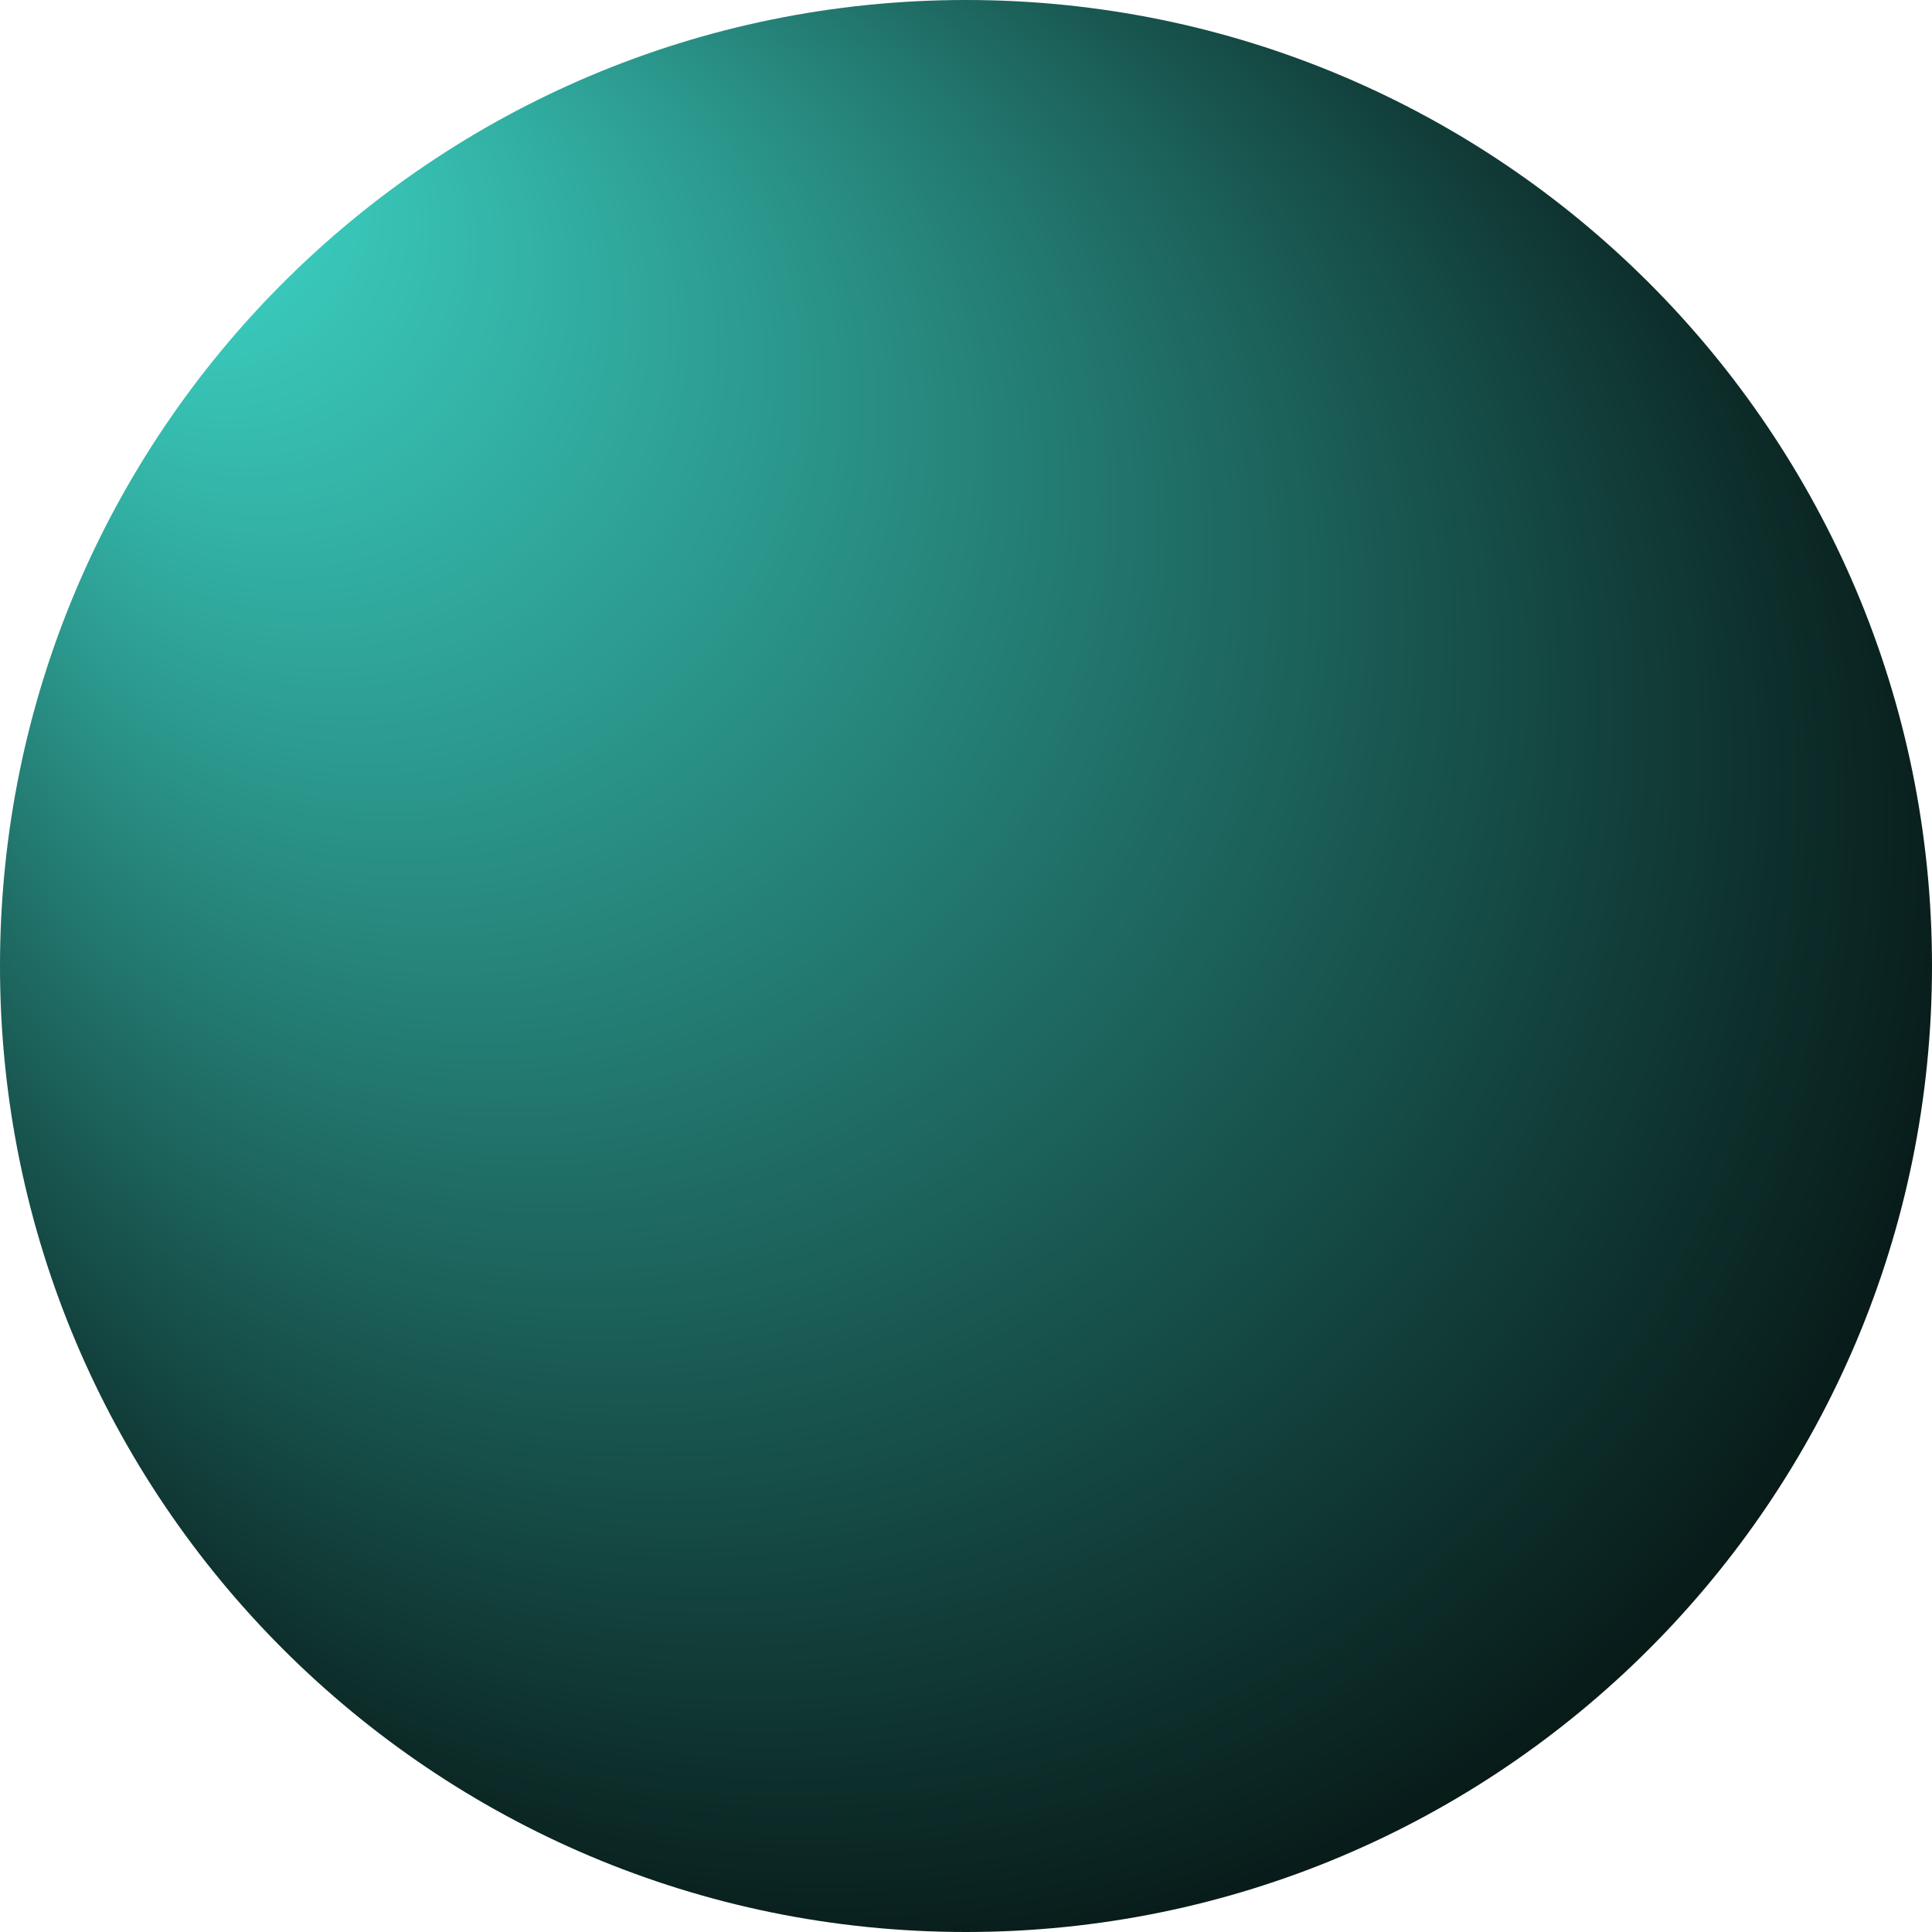
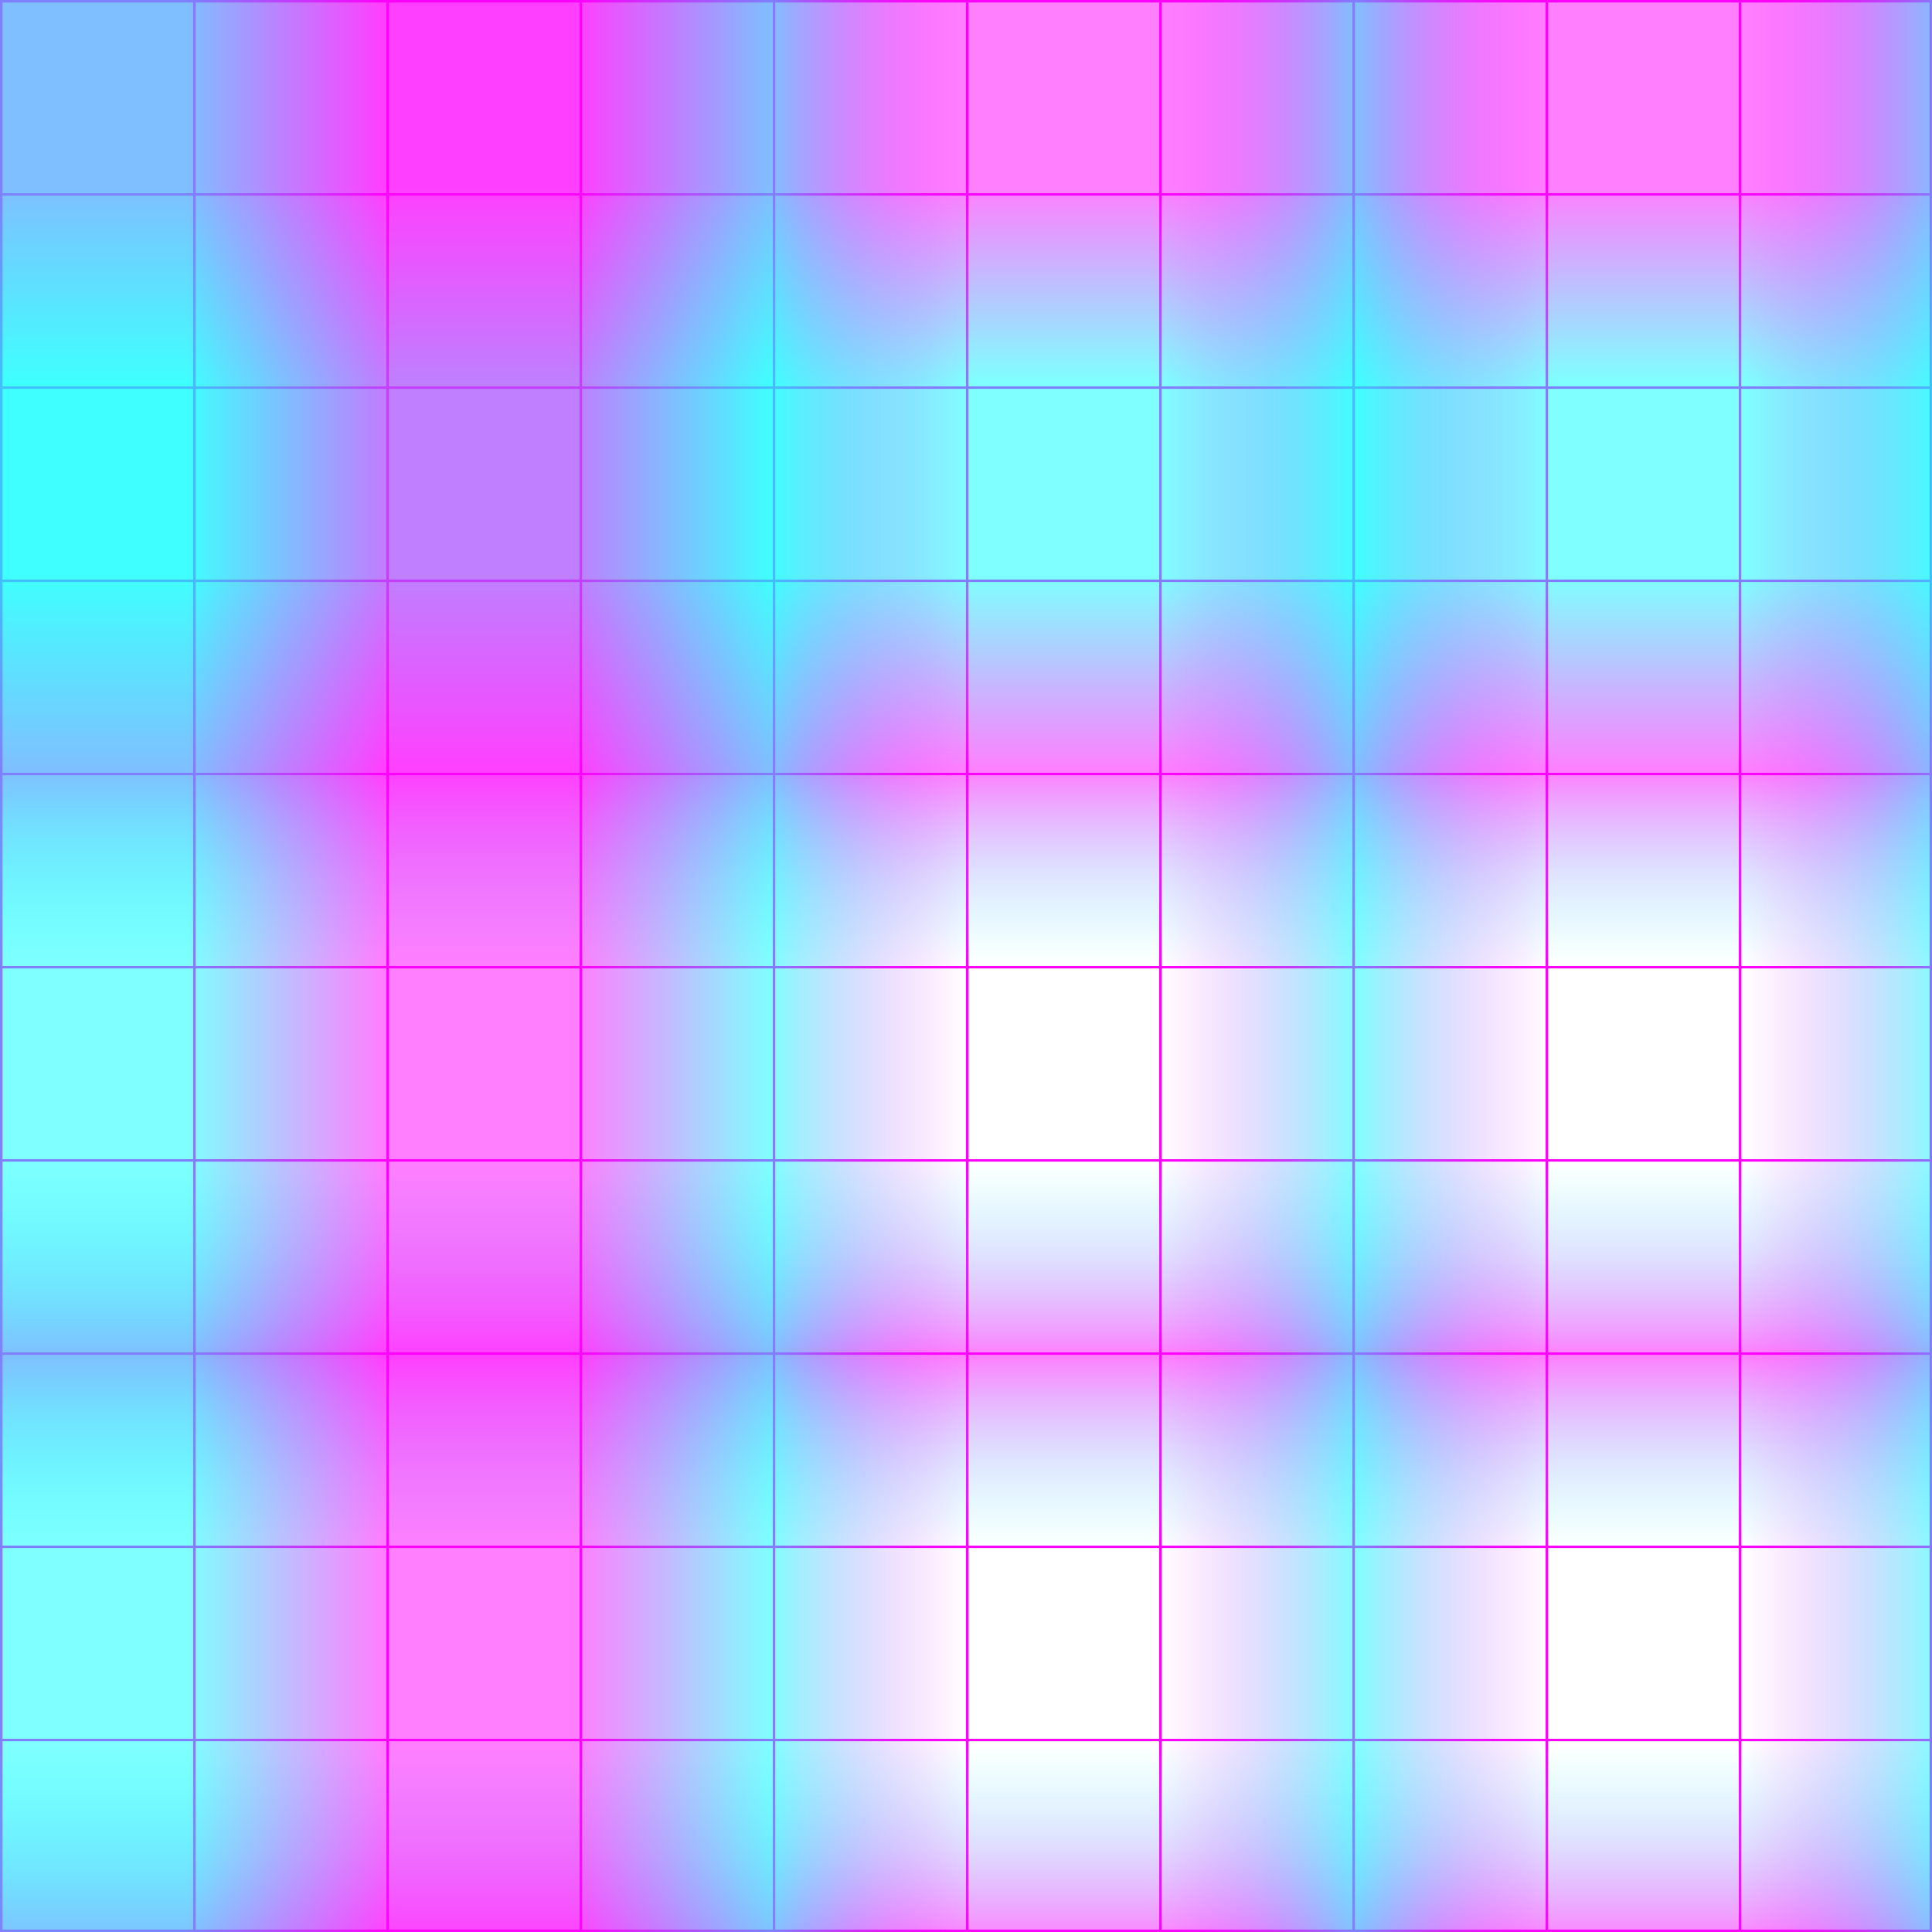
- <svg xmlns="http://www.w3.org/2000/svg" version="1.1" x="0px" y="0px" viewBox="0 0 100 100" xml:space="preserve">
+ <svg xmlns="http://www.w3.org/2000/svg" version="1.1" x="0px" y="0px" viewBox="0 0 100 100" xml:space="preserve" class="enter-stage-south">
+   <style>
+         .enter-stage-right {
+             -moz-animation-duration: 2s;
+             -webkit-animation-duration: 2s;
+             -moz-animation-name: slidein;
+             -webkit-animation-name: slidein;
+         }
+ 
+         @-moz-keyframes slidein {
+             from {
+                 margin-left: 100%;
+             }
+             to {
+                 margin-left: 10%;
+             }
+         }
+ 
+         @-webkit-keyframes slidein {
+             from {
+                 margin-left: 100%;
+             }
+             to {
+                 margin-left: 10%;
+             }
+         }
+ 
+     </style>
  <defs>
-     <radialGradient id="radial-gradient" fx="5%" fy="5%" r="65%" spreadMethod="reflect">
-       <stop offset="0%" stop-color="turquoise" />
-       <stop offset="100%" stop-color="black" />
-     </radialGradient>
+     <pattern id="gridPattern" width="10" height="10" patternUnits="userSpaceOnUse">
+       <path d="M10 0 L0 0 L0 10" fill="none" stroke="magenta" stroke-width="0.25">
+             </path>
+     </pattern>
  </defs>
-   <circle fill="url(#radial-gradient)" cx="50" cy="50" r="50" />
+   <g id="layer1">
+     <rect id="grid" width="100%" height="100%" x="0" y="0" stroke="magenta" stroke-width="0.25" fill="url(#gridPattern)">
+         </rect>
+   </g>
+   <linearGradient id="horizontal" gradientTransform="rotate(90,.5,.5)">
+     <stop offset=".10" stop-color="magenta">
+       <animate attributeName="offset" dur="20s" values=".10;.05;.09" repeatCount="indefinite">
+             </animate>
+     </stop>
+     <stop offset=".20" stop-color="cyan">
+       <animate attributeName="offset" dur="20s" values=".20;.15;.19" repeatCount="indefinite">
+             </animate>
+     </stop>
+     <stop offset=".30" stop-color="cyan">
+       <animate attributeName="offset" dur="20s" values=".30;.25;;.29" repeatCount="indefinite">
+             </animate>
+     </stop>
+     <stop offset=".40" stop-color="magenta">
+       <animate attributeName="offset" dur="20s" values=".40;.35;.39" repeatCount="indefinite">
+             </animate>
+     </stop>
+     <stop offset=".50" stop-color="cyan" stop-opacity="0">
+       <animate attributeName="offset" dur="20s" values=".50;.45;.49" repeatCount="indefinite">
+             </animate>
+     </stop>
+     <stop offset=".60" stop-color="cyan" stop-opacity="0">
+       <animate attributeName="offset" dur="20s" values=".60;.55;.59" repeatCount="indefinite">
+             </animate>
+     </stop>
+     <stop offset=".70" stop-color="magenta">
+       <animate attributeName="offset" dur="20s" values=".70;.65;.69" repeatCount="indefinite">
+             </animate>
+     </stop>
+     <stop offset=".80" stop-color="cyan" stop-opacity="0">
+       <animate attributeName="offset" dur="20s" values=".80;.75;.79" repeatCount="indefinite">
+             </animate>
+     </stop>
+     <stop offset=".90" stop-color="cyan" stop-opacity="0">
+       <animate attributeName="offset" dur="20s" values=".90;.85;.89" repeatCount="indefinite">
+             </animate>
+     </stop>
+     <stop offset="1" stop-color="magenta">
+       <animate attributeName="offset" dur="20s" values="1;.95;.99" repeatCount="indefinite">
+             </animate>
+     </stop>
+   </linearGradient>
+   <linearGradient id="vertical">
+     <stop offset=".10" stop-color="cyan">
+       <animate attributeName="offset" dur="20s" values=".10;.05;.09" repeatCount="indefinite">
+             </animate>
+     </stop>
+     <stop offset=".20" stop-color="magenta">
+       <animate attributeName="offset" dur="20s" values=".20;.15;.19" repeatCount="indefinite">
+             </animate>
+     </stop>
+     <stop offset=".30" stop-color="magenta">
+       <animate attributeName="offset" dur="20s" values=".30;.25;.29" repeatCount="indefinite">
+             </animate>
+     </stop>
+     <stop offset=".40" stop-color="cyan">
+       <animate attributeName="offset" dur="20s" values=".40;.35;.39" repeatCount="indefinite">
+             </animate>
+     </stop>
+     <stop offset=".50" stop-color="magenta" stop-opacity="0">
+       <animate attributeName="offset" dur="20s" values=".50;.45;.49" repeatCount="indefinite">
+             </animate>
+     </stop>
+     <stop offset=".60" stop-color="magenta" stop-opacity="0">
+       <animate attributeName="offset" dur="20s" values=".60;.55;.59" repeatCount="indefinite">
+             </animate>
+     </stop>
+     <stop offset=".70" stop-color="cyan">
+       <animate attributeName="offset" dur="20s" values=".70;.65;.69" repeatCount="indefinite">
+             </animate>
+     </stop>
+     <stop offset=".80" stop-color="magenta" stop-opacity="0">
+       <animate attributeName="offset" dur="20s" values=".80;.75;.79" repeatCount="indefinite">
+             </animate>
+     </stop>
+     <stop offset=".90" stop-color="magenta" stop-opacity="0">
+       <animate attributeName="offset" dur="20s" values=".90;.85;.89" repeatCount="indefinite">
+             </animate>
+     </stop>
+     <stop offset="1" stop-color="cyan">
+       <animate attributeName="offset" dur="20s" values="1;.95;.99" repeatCount="indefinite">
+             </animate>
+     </stop>
+   </linearGradient>
+   <rect x="0" y="0" height="100%" width="100%" fill-opacity=".5" fill="url(#horizontal)">
+     <animate attributeName="width" dur="20s" values="10%;20%;30%;40%;50%;60%;70%;80%;90%;100%;90%;80%;70%;60%;50%;40%;30%;20%;10%" repeatCount="indefinite">
+         </animate>
+   </rect>
+   <rect x="0" y="0" height="100%" width="100%" fill-opacity=".5" fill="url(#vertical)">
+     <animate attributeName="height" dur="20s" values="10%;20%;30%;40%;50%;60%;70%;80%;90%;100%;90%;80%;70%;60%;50%;40%;30%;20%;10%" repeatCount="indefinite">
+         </animate>
+   </rect>
</svg>
